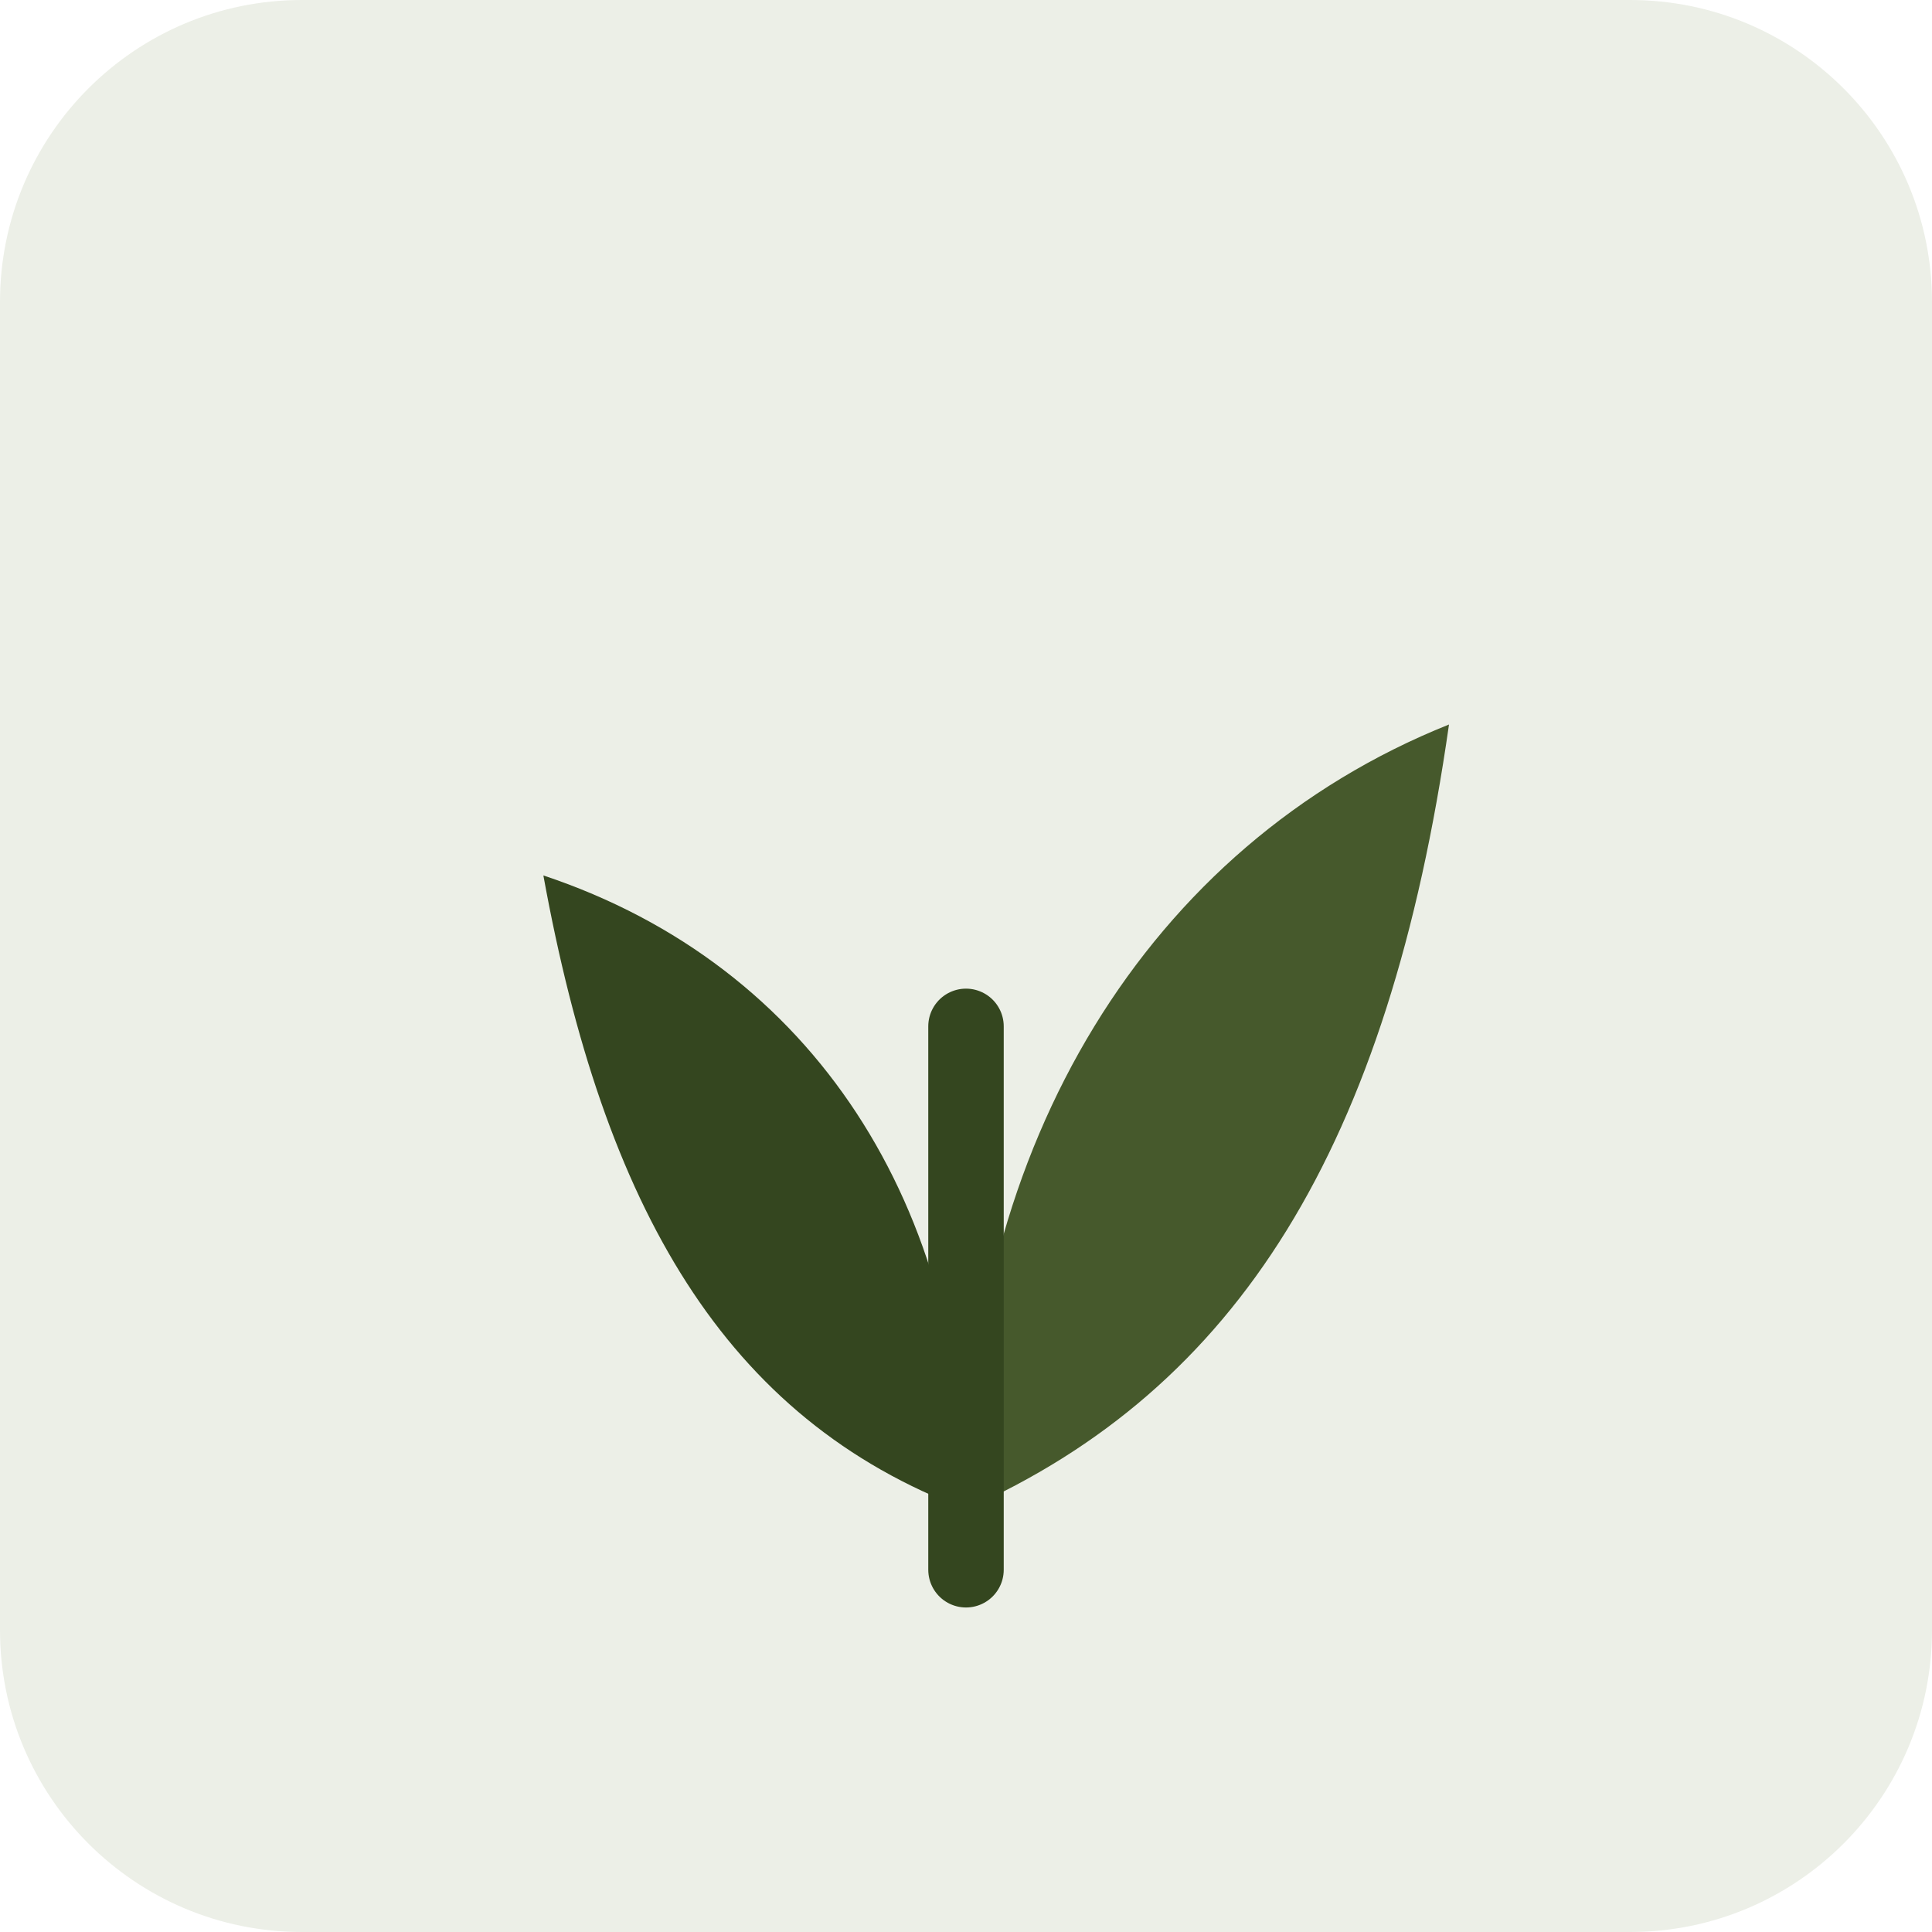
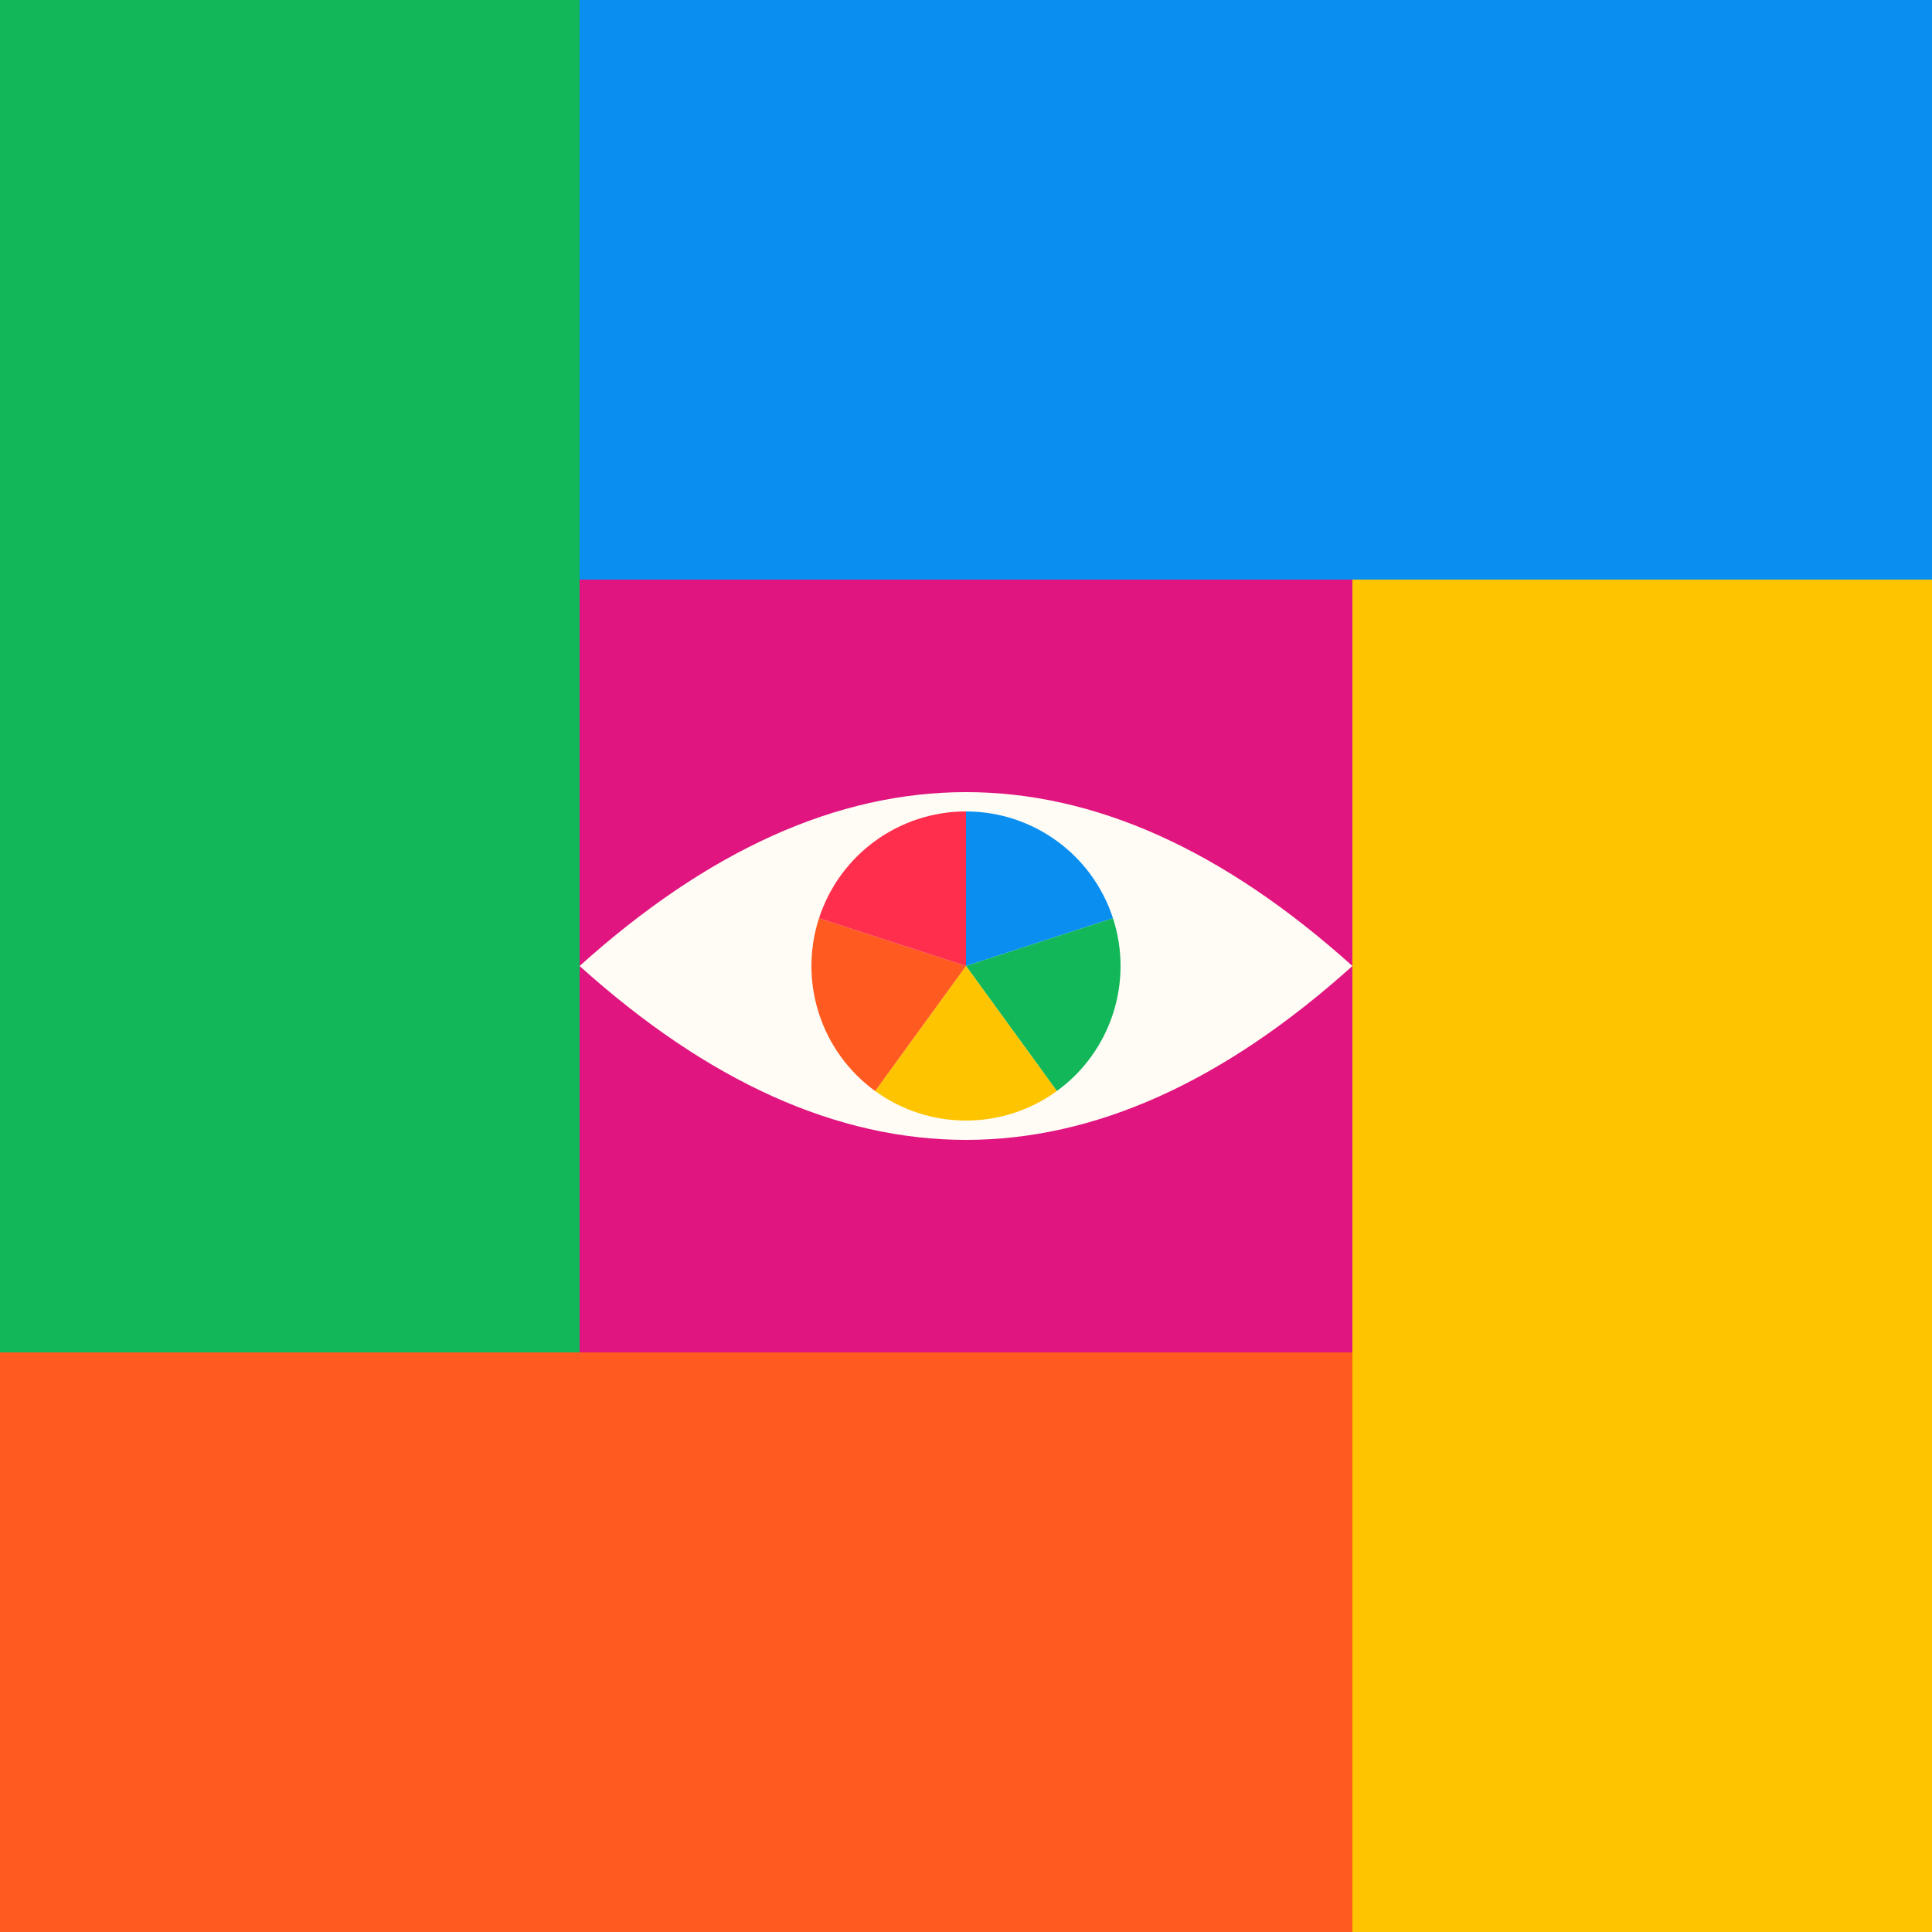
- <svg xmlns="http://www.w3.org/2000/svg" viewBox="0 0 64 64" role="img" aria-label="Renate Leeb Fotografie">
-   <rect width="64" height="64" rx="10" fill="#ecefe7" />
-   <path d="M32 50c0-12 6-22 16-26-2 14-7 22-16 26z" fill="#46592c" />
-   <path d="M32 50c0-10-5-18-14-21 2 11 6 18 14 21z" fill="#34461f" />
-   <path d="M32 52V34" stroke="#34461f" stroke-width="2.5" stroke-linecap="round" />
+ <svg xmlns="http://www.w3.org/2000/svg" viewBox="0 0 64.00 64.00" width="64" height="64" role="img" aria-label="Renate Leeb">
+   <g transform="scale(0.64)">
+     <rect x="30" width="70" height="30" fill="#0A8FF0" />
+     <rect x="70" y="30" width="30" height="70" fill="#FFC400" />
+     <rect y="70" width="70" height="30" fill="#FF5A1F" />
+     <rect width="30" height="70" fill="#12B75A" />
+     <rect x="30" y="30" width="40" height="40" fill="#E0157F" />
+     <path d="M30 50Q50 32 70 50Q50 68 30 50Z" fill="#FFFCF5" />
+     <path d="M50 50L50.000 42.000A8 8 0 0 1 57.608 47.528Z" fill="#0A8FF0" />
+     <path d="M50 50L57.608 47.528A8 8 0 0 1 54.702 56.472Z" fill="#12B75A" />
+     <path d="M50 50L54.702 56.472A8 8 0 0 1 45.298 56.472Z" fill="#FFC400" />
+     <path d="M50 50L45.298 56.472A8 8 0 0 1 42.392 47.528Z" fill="#FF5A1F" />
+     <path d="M50 50L42.392 47.528A8 8 0 0 1 50.000 42.000Z" fill="#FF2E4D" />
+   </g>
</svg>
